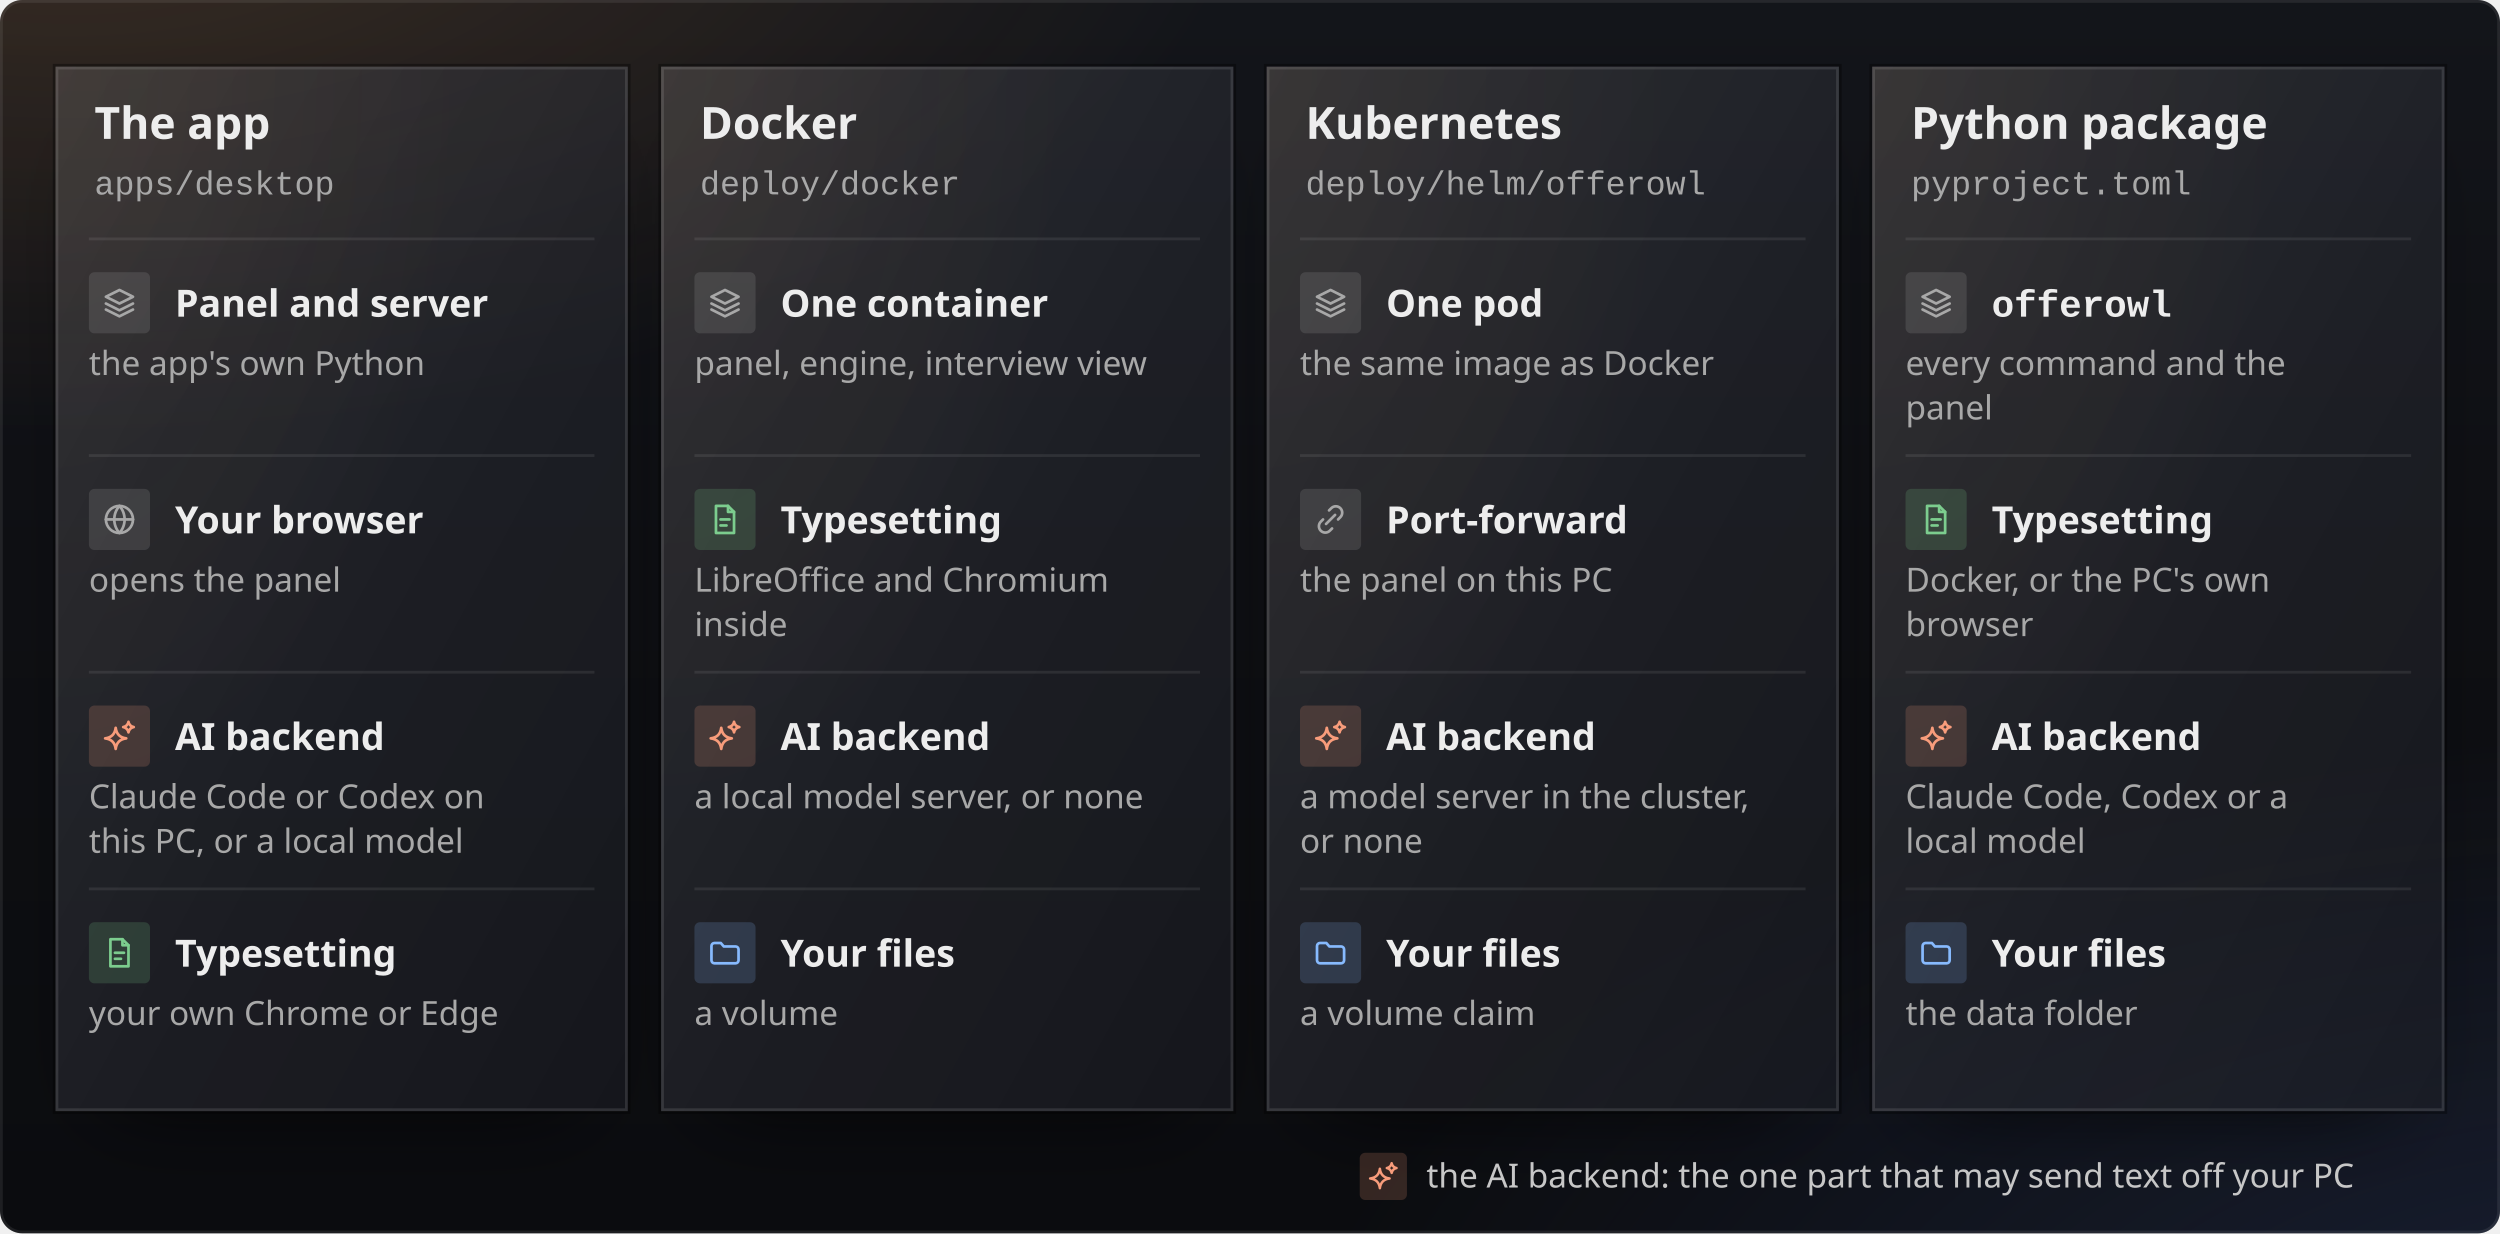
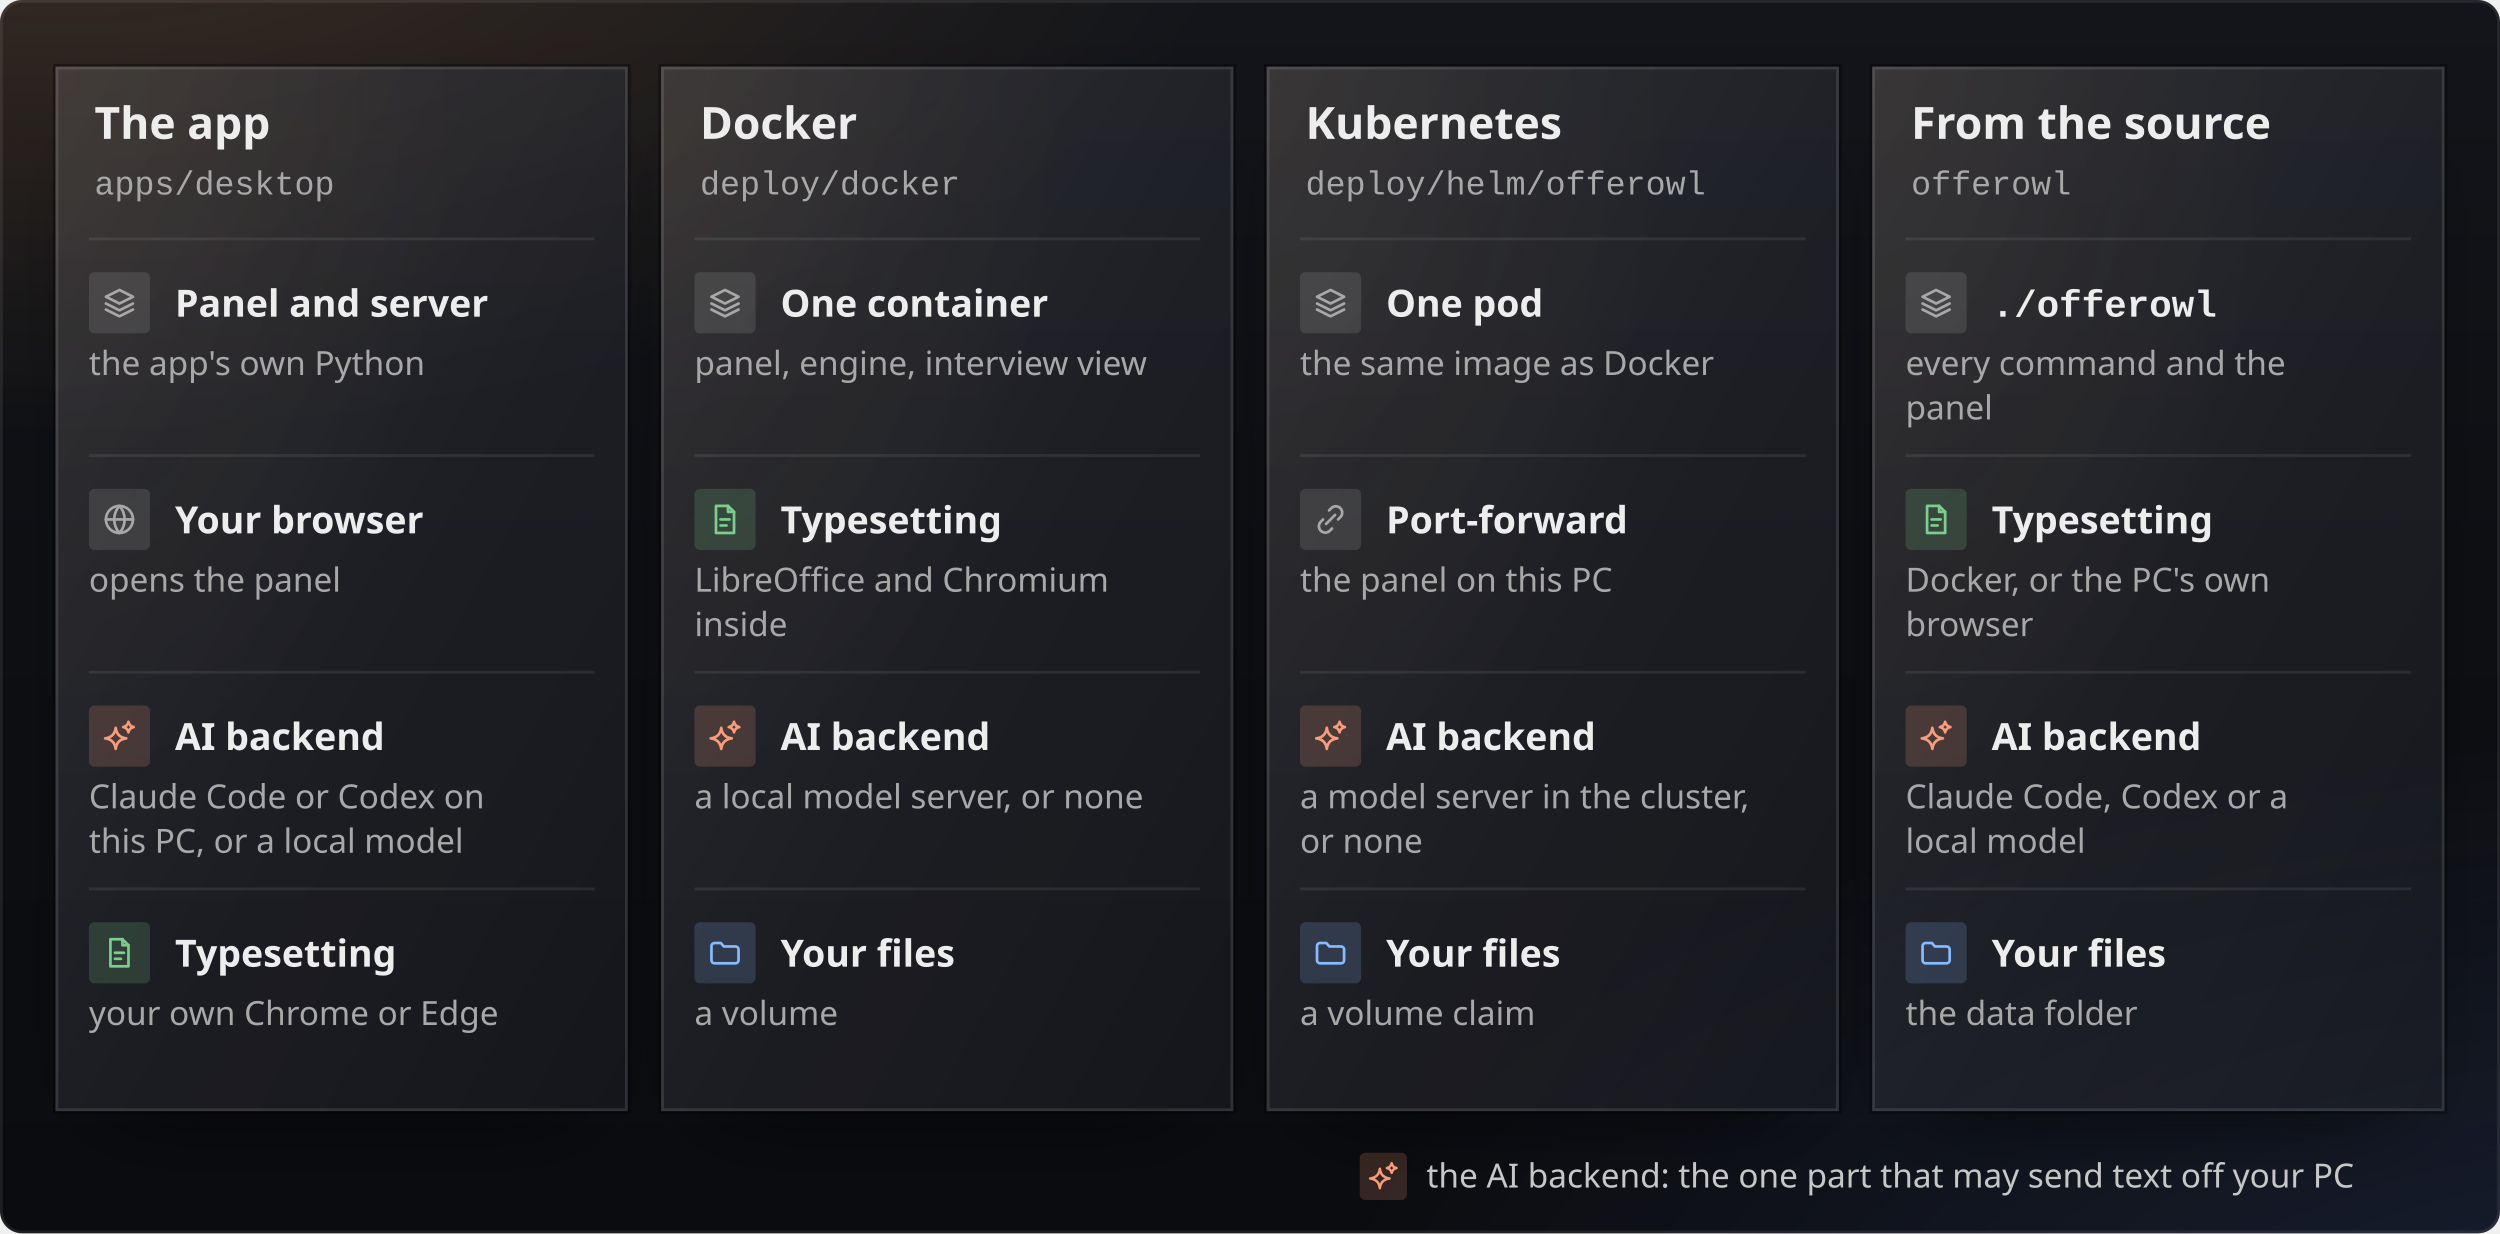
- <svg xmlns="http://www.w3.org/2000/svg" viewBox="0 0 900 444" width="900" height="444" font-family="Pretendard, -apple-system, BlinkMacSystemFont, 'Segoe UI', 'Noto Sans', Helvetica, Arial, sans-serif" role="img" aria-label="Four ways to run Offerowl. The app is one file that starts the panel and its server on your PC and typesets with the browser you already have. The container runs the panel, the engine, the interview view and the typesetting tools together, with a volume for your files. The Helm chart runs the same in one pod with a volume claim, reached by a port-forward. The Python package gives the offerowl command and the panel, and typesets with Docker or with the browser already on your PC">
+ <svg xmlns="http://www.w3.org/2000/svg" viewBox="0 0 900 444" width="900" height="444" font-family="Pretendard, -apple-system, BlinkMacSystemFont, 'Segoe UI', 'Noto Sans', Helvetica, Arial, sans-serif" role="img" aria-label="Four ways to run Offerowl. The app is one file that starts the panel and its server on your PC and typesets with the browser you already have. The container runs the panel, the engine, the interview view and the typesetting tools together, with a volume for your files. The Helm chart runs the same in one pod with a volume claim, reached by a port-forward. From the source, the launcher gives every command and the panel, and typesets with Docker or with the browser already on your PC">
  <defs>
    <linearGradient id="desk" x1="0" y1="0" x2="0" y2="1">
      <stop offset="0" stop-color="#13151a" />
      <stop offset=".46" stop-color="#0e0f13" />
      <stop offset="1" stop-color="#0b0c0f" />
    </linearGradient>
    <radialGradient id="lamp" cx=".03" cy="-.12" r=".74">
      <stop offset="0" stop-color="#ffa854" stop-opacity="0.17" />
      <stop offset=".64" stop-color="#ffa854" stop-opacity="0" />
    </radialGradient>
    <radialGradient id="shade" cx="1.06" cy="1.14" r=".88">
      <stop offset="0" stop-color="#4e6cbc" stop-opacity="0.22" />
      <stop offset=".62" stop-color="#4e6cbc" stop-opacity="0" />
    </radialGradient>
    <linearGradient id="sheen" x1="0" y1="0" x2="1" y2="1">
      <stop offset="0" stop-color="#ffffff" stop-opacity="0.09" />
      <stop offset=".55" stop-color="#ffffff" stop-opacity="0.03" />
      <stop offset="1" stop-color="#ffffff" stop-opacity="0" />
    </linearGradient>
    <radialGradient id="lampbox" cx="0" cy="0" r="1.3">
      <stop offset="0" stop-color="#ffb056" stop-opacity="0.055" />
      <stop offset=".55" stop-color="#ffb056" stop-opacity="0" />
    </radialGradient>
    <linearGradient id="rainbow" x1="0" y1="0" x2="1" y2=".18">
      <stop offset="0.000" stop-color="#ff4d6d" />
      <stop offset="0.143" stop-color="#ffb347" />
      <stop offset="0.286" stop-color="#f2e14c" />
      <stop offset="0.429" stop-color="#4cd97b" />
      <stop offset="0.571" stop-color="#4cc9f0" />
      <stop offset="0.714" stop-color="#7b61ff" />
      <stop offset="0.857" stop-color="#e84cf0" />
      <stop offset="1.000" stop-color="#ff4d6d" />
    </linearGradient>
    <filter id="soft" filterUnits="userSpaceOnUse" x="0" y="0" width="900" height="444">
      <feGaussianBlur stdDeviation="16" />
    </filter>
    <filter id="sheet" x="-20%" y="-20%" width="150%" height="170%">
      <feGaussianBlur in="SourceAlpha" stdDeviation="4" />
      <feOffset dx="3" dy="5" result="b" />
      <feFlood flood-color="#000000" flood-opacity="0.5" />
      <feComposite in2="b" operator="in" />
      <feMerge>
        <feMergeNode />
        <feMergeNode in="SourceGraphic" />
      </feMerge>
    </filter>
    <clipPath id="o1">
      <path clip-rule="evenodd" d="M-40,-40 H940 V484 H-40 Z M20.0,24.0 H226.0 V400.0 H20.0 Z" />
    </clipPath>
    <clipPath id="i1">
      <path d="M20.0,24.0 H226.0 V400.0 H20.0 Z" />
    </clipPath>
    <clipPath id="o2">
      <path clip-rule="evenodd" d="M-40,-40 H940 V484 H-40 Z M238.0,24.0 H444.0 V400.0 H238.0 Z" />
    </clipPath>
    <clipPath id="i2">
      <path d="M238.0,24.0 H444.0 V400.0 H238.0 Z" />
    </clipPath>
    <clipPath id="o3">
      <path clip-rule="evenodd" d="M-40,-40 H940 V484 H-40 Z M456.0,24.0 H662.0 V400.0 H456.0 Z" />
    </clipPath>
    <clipPath id="i3">
      <path d="M456.0,24.0 H662.0 V400.0 H456.0 Z" />
    </clipPath>
    <clipPath id="o4">
      <path clip-rule="evenodd" d="M-40,-40 H940 V484 H-40 Z M674.0,24.0 H880.0 V400.0 H674.0 Z" />
    </clipPath>
    <clipPath id="i4">
      <path d="M674.0,24.0 H880.0 V400.0 H674.0 Z" />
    </clipPath>
  </defs>
  <rect width="900" height="444" rx="8" fill="url(#desk)" />
  <rect width="900" height="444" rx="8" fill="url(#lamp)" />
  <rect width="900" height="444" rx="8" fill="url(#shade)" />
  <g clip-path="url(#o1)">
    <rect x="40.0" y="60.0" width="166.0" height="336.0" fill="#000000" fill-opacity="0.9" filter="url(#soft)" />
    <path d="M20.0,24.0 H226.0 V400.0 H20.0 Z" fill="none" stroke="#000000" stroke-opacity="0.35" stroke-width="2" />
  </g>
  <path d="M20.0,24.0 H226.0 V400.0 H20.0 Z" fill="#1e2028" fill-opacity="0.5" />
  <path d="M20.0,24.0 H226.0 V400.0 H20.0 Z" fill="url(#lampbox)" />
  <path d="M20.0,24.0 H226.0 V400.0 H20.0 Z" fill="url(#sheen)" />
  <path d="M20.0,24.0 H226.0 V400.0 H20.0 Z" fill="none" stroke="#ffffff" stroke-opacity="0.11" stroke-width="2" clip-path="url(#i1)" />
  <text x="34.0" y="50.0" font-size="16" font-weight="600" fill="#ededed" data-box="34.0,214.0">The app</text>
  <text x="34.0" y="70.0" font-size="12" font-family="ui-monospace, SFMono-Regular, 'SF Mono', Menlo, Consolas, 'Liberation Mono', monospace" class="m" fill="#a8a8a8" data-box="34.0,214.0">apps/desktop</text>
  <path d="M32.0,86.0 H214.0" fill="none" stroke="#ffffff" stroke-opacity="0.08" stroke-width="1" />
  <rect x="32.0" y="98.0" width="22.0" height="22.0" rx="2" fill="#a8a8a8" fill-opacity="0.18" />
  <g transform="translate(36.5,102.5) scale(0.5417)" fill="none" stroke="#a8a8a8" stroke-width="1.8" stroke-linecap="round" stroke-linejoin="round">
    <path d="M12 3.5 21 8l-9 4.5L3 8z" />
    <path d="m3 12.5 9 4.5 9-4.5M3 16.5 12 21l9-4.5" />
  </g>
  <text x="63.0" y="114.0" font-size="13.5" font-weight="600" fill="#ededed" data-box="63.0,214.0">Panel and server</text>
  <text x="32.0" y="135.0" font-size="12" fill="#a8a8a8" data-box="32.0,214.0">the app's own Python</text>
  <path d="M32.0,164.0 H214.0" fill="none" stroke="#ffffff" stroke-opacity="0.08" stroke-width="1" />
  <rect x="32.0" y="176.0" width="22.0" height="22.0" rx="2" fill="#a8a8a8" fill-opacity="0.18" />
  <g transform="translate(36.5,180.5) scale(0.5417)" fill="none" stroke="#a8a8a8" stroke-width="1.8" stroke-linecap="round" stroke-linejoin="round">
    <circle cx="12" cy="12" r="9" />
    <path d="M3 12h18M12 3a13.5 13.5 0 0 1 0 18M12 3a13.5 13.5 0 0 0 0 18" />
  </g>
  <text x="63.0" y="192.0" font-size="13.5" font-weight="600" fill="#ededed" data-box="63.0,214.0">Your browser</text>
  <text x="32.0" y="213.0" font-size="12" fill="#a8a8a8" data-box="32.0,214.0">opens the panel</text>
  <path d="M32.0,242.0 H214.0" fill="none" stroke="#ffffff" stroke-opacity="0.08" stroke-width="1" />
  <rect x="32.0" y="254.0" width="22.0" height="22.0" rx="2" fill="#f89c7b" fill-opacity="0.18" />
  <g transform="translate(36.5,258.5) scale(0.5417)" fill="none" stroke="#f89c7b" stroke-width="1.8" stroke-linecap="round" stroke-linejoin="round">
    <path d="M9.5 6.5c.55 4.2 2.8 6.45 7 7c-4.2.55-6.45 2.8-7 7c-.55-4.2-2.8-6.45-7-7c4.2-.55 6.45-2.8 7-7z" />
    <path d="M18 2.5c.35 1.85 1.65 3.15 3.5 3.5c-1.85.35-3.15 1.65-3.5 3.5c-.35-1.85-1.65-3.15-3.5-3.5c1.85-.35 3.15-1.65 3.5-3.5z" />
  </g>
  <text x="63.0" y="270.0" font-size="13.5" font-weight="600" fill="#ededed" data-box="63.0,214.0">AI backend</text>
  <text x="32.0" y="291.0" font-size="12" fill="#a8a8a8" data-box="32.0,214.0">Claude Code or Codex on</text>
  <text x="32.0" y="307.0" font-size="12" fill="#a8a8a8" data-box="32.0,214.0">this PC, or a local model</text>
  <path d="M32.0,320.0 H214.0" fill="none" stroke="#ffffff" stroke-opacity="0.08" stroke-width="1" />
  <rect x="32.0" y="332.0" width="22.0" height="22.0" rx="2" fill="#7ccd8e" fill-opacity="0.18" />
  <g transform="translate(36.5,336.5) scale(0.5417)" fill="none" stroke="#7ccd8e" stroke-width="1.8" stroke-linecap="round" stroke-linejoin="round">
    <path d="M6 3h8l4 4v14H6z" />
    <path d="M14 3v4h4M9 12h6M9 16h4" />
  </g>
  <text x="63.0" y="348.0" font-size="13.5" font-weight="600" fill="#ededed" data-box="63.0,214.0">Typesetting</text>
  <text x="32.0" y="369.0" font-size="12" fill="#a8a8a8" data-box="32.0,214.0">your own Chrome or Edge</text>
  <g clip-path="url(#o2)">
    <rect x="258.0" y="60.0" width="166.0" height="336.0" fill="#000000" fill-opacity="0.9" filter="url(#soft)" />
    <path d="M238.0,24.0 H444.0 V400.0 H238.0 Z" fill="none" stroke="#000000" stroke-opacity="0.35" stroke-width="2" />
  </g>
  <path d="M238.0,24.0 H444.0 V400.0 H238.0 Z" fill="#1e2028" fill-opacity="0.5" />
  <path d="M238.0,24.0 H444.0 V400.0 H238.0 Z" fill="url(#lampbox)" />
  <path d="M238.0,24.0 H444.0 V400.0 H238.0 Z" fill="url(#sheen)" />
  <path d="M238.0,24.0 H444.0 V400.0 H238.0 Z" fill="none" stroke="#ffffff" stroke-opacity="0.11" stroke-width="2" clip-path="url(#i2)" />
  <text x="252.0" y="50.0" font-size="16" font-weight="600" fill="#ededed" data-box="252.0,432.0">Docker</text>
  <text x="252.0" y="70.0" font-size="12" font-family="ui-monospace, SFMono-Regular, 'SF Mono', Menlo, Consolas, 'Liberation Mono', monospace" class="m" fill="#a8a8a8" data-box="252.0,432.0">deploy/docker</text>
  <path d="M250.0,86.0 H432.0" fill="none" stroke="#ffffff" stroke-opacity="0.08" stroke-width="1" />
  <rect x="250.0" y="98.0" width="22.0" height="22.0" rx="2" fill="#a8a8a8" fill-opacity="0.18" />
  <g transform="translate(254.5,102.5) scale(0.5417)" fill="none" stroke="#a8a8a8" stroke-width="1.8" stroke-linecap="round" stroke-linejoin="round">
    <path d="M12 3.5 21 8l-9 4.5L3 8z" />
    <path d="m3 12.5 9 4.5 9-4.5M3 16.5 12 21l9-4.5" />
  </g>
  <text x="281.0" y="114.0" font-size="13.5" font-weight="600" fill="#ededed" data-box="281.0,432.0">One container</text>
  <text x="250.0" y="135.0" font-size="12" fill="#a8a8a8" data-box="250.0,432.0">panel, engine, interview view</text>
  <path d="M250.0,164.0 H432.0" fill="none" stroke="#ffffff" stroke-opacity="0.08" stroke-width="1" />
  <rect x="250.0" y="176.0" width="22.0" height="22.0" rx="2" fill="#7ccd8e" fill-opacity="0.18" />
  <g transform="translate(254.5,180.5) scale(0.5417)" fill="none" stroke="#7ccd8e" stroke-width="1.8" stroke-linecap="round" stroke-linejoin="round">
    <path d="M6 3h8l4 4v14H6z" />
    <path d="M14 3v4h4M9 12h6M9 16h4" />
  </g>
  <text x="281.0" y="192.0" font-size="13.5" font-weight="600" fill="#ededed" data-box="281.0,432.0">Typesetting</text>
  <text x="250.0" y="213.0" font-size="12" fill="#a8a8a8" data-box="250.0,432.0">LibreOffice and Chromium</text>
  <text x="250.0" y="229.0" font-size="12" fill="#a8a8a8" data-box="250.0,432.0">inside</text>
  <path d="M250.0,242.0 H432.0" fill="none" stroke="#ffffff" stroke-opacity="0.08" stroke-width="1" />
  <rect x="250.0" y="254.0" width="22.0" height="22.0" rx="2" fill="#f89c7b" fill-opacity="0.18" />
  <g transform="translate(254.5,258.5) scale(0.5417)" fill="none" stroke="#f89c7b" stroke-width="1.8" stroke-linecap="round" stroke-linejoin="round">
    <path d="M9.5 6.5c.55 4.2 2.8 6.45 7 7c-4.2.55-6.45 2.8-7 7c-.55-4.2-2.8-6.45-7-7c4.2-.55 6.45-2.8 7-7z" />
    <path d="M18 2.5c.35 1.85 1.65 3.15 3.5 3.5c-1.85.35-3.15 1.65-3.5 3.5c-.35-1.85-1.65-3.15-3.5-3.5c1.85-.35 3.15-1.65 3.5-3.5z" />
  </g>
  <text x="281.0" y="270.0" font-size="13.5" font-weight="600" fill="#ededed" data-box="281.0,432.0">AI backend</text>
  <text x="250.0" y="291.0" font-size="12" fill="#a8a8a8" data-box="250.0,432.0">a local model server, or none</text>
  <path d="M250.0,320.0 H432.0" fill="none" stroke="#ffffff" stroke-opacity="0.08" stroke-width="1" />
  <rect x="250.0" y="332.0" width="22.0" height="22.0" rx="2" fill="#87bafe" fill-opacity="0.18" />
  <g transform="translate(254.5,336.5) scale(0.5417)" fill="none" stroke="#87bafe" stroke-width="1.8" stroke-linecap="round" stroke-linejoin="round">
    <path d="M3 7.5A2 2 0 0 1 5 5.5h4.2l2 2.3H19a2 2 0 0 1 2 2V17a2 2 0 0 1-2 2H5a2 2 0 0 1-2-2z" />
  </g>
  <text x="281.0" y="348.0" font-size="13.5" font-weight="600" fill="#ededed" data-box="281.0,432.0">Your files</text>
  <text x="250.0" y="369.0" font-size="12" fill="#a8a8a8" data-box="250.0,432.0">a volume</text>
  <g clip-path="url(#o3)">
    <rect x="476.0" y="60.0" width="166.0" height="336.0" fill="#000000" fill-opacity="0.9" filter="url(#soft)" />
    <path d="M456.0,24.0 H662.0 V400.0 H456.0 Z" fill="none" stroke="#000000" stroke-opacity="0.35" stroke-width="2" />
  </g>
  <path d="M456.0,24.0 H662.0 V400.0 H456.0 Z" fill="#1e2028" fill-opacity="0.5" />
  <path d="M456.0,24.0 H662.0 V400.0 H456.0 Z" fill="url(#lampbox)" />
  <path d="M456.0,24.0 H662.0 V400.0 H456.0 Z" fill="url(#sheen)" />
  <path d="M456.0,24.0 H662.0 V400.0 H456.0 Z" fill="none" stroke="#ffffff" stroke-opacity="0.11" stroke-width="2" clip-path="url(#i3)" />
  <text x="470.0" y="50.0" font-size="16" font-weight="600" fill="#ededed" data-box="470.0,650.0">Kubernetes</text>
  <text x="470.0" y="70.0" font-size="12" font-family="ui-monospace, SFMono-Regular, 'SF Mono', Menlo, Consolas, 'Liberation Mono', monospace" class="m" fill="#a8a8a8" data-box="470.0,650.0">deploy/helm/offerowl</text>
  <path d="M468.0,86.0 H650.0" fill="none" stroke="#ffffff" stroke-opacity="0.08" stroke-width="1" />
  <rect x="468.0" y="98.0" width="22.0" height="22.0" rx="2" fill="#a8a8a8" fill-opacity="0.18" />
  <g transform="translate(472.5,102.5) scale(0.5417)" fill="none" stroke="#a8a8a8" stroke-width="1.8" stroke-linecap="round" stroke-linejoin="round">
    <path d="M12 3.5 21 8l-9 4.5L3 8z" />
    <path d="m3 12.5 9 4.5 9-4.5M3 16.5 12 21l9-4.5" />
  </g>
  <text x="499.0" y="114.0" font-size="13.5" font-weight="600" fill="#ededed" data-box="499.0,650.0">One pod</text>
  <text x="468.0" y="135.0" font-size="12" fill="#a8a8a8" data-box="468.0,650.0">the same image as Docker</text>
  <path d="M468.0,164.0 H650.0" fill="none" stroke="#ffffff" stroke-opacity="0.08" stroke-width="1" />
  <rect x="468.0" y="176.0" width="22.0" height="22.0" rx="2" fill="#a8a8a8" fill-opacity="0.18" />
  <g transform="translate(472.5,180.5) scale(0.5417)" fill="none" stroke="#a8a8a8" stroke-width="1.8" stroke-linecap="round" stroke-linejoin="round">
    <path d="M9 15l6-6" />
    <path d="M11 6l1.5-1.5a4.2 4.2 0 0 1 6 6L17 12" />
    <path d="M13 18l-1.5 1.5a4.2 4.2 0 0 1-6-6L7 12" />
  </g>
  <text x="499.0" y="192.0" font-size="13.5" font-weight="600" fill="#ededed" data-box="499.0,650.0">Port-forward</text>
  <text x="468.0" y="213.0" font-size="12" fill="#a8a8a8" data-box="468.0,650.0">the panel on this PC</text>
  <path d="M468.0,242.0 H650.0" fill="none" stroke="#ffffff" stroke-opacity="0.08" stroke-width="1" />
  <rect x="468.0" y="254.0" width="22.0" height="22.0" rx="2" fill="#f89c7b" fill-opacity="0.18" />
  <g transform="translate(472.5,258.5) scale(0.5417)" fill="none" stroke="#f89c7b" stroke-width="1.8" stroke-linecap="round" stroke-linejoin="round">
    <path d="M9.5 6.5c.55 4.2 2.8 6.45 7 7c-4.2.55-6.45 2.8-7 7c-.55-4.2-2.8-6.45-7-7c4.2-.55 6.45-2.8 7-7z" />
    <path d="M18 2.5c.35 1.85 1.65 3.15 3.5 3.5c-1.85.35-3.15 1.65-3.5 3.5c-.35-1.85-1.65-3.15-3.5-3.5c1.85-.35 3.15-1.65 3.5-3.5z" />
  </g>
  <text x="499.0" y="270.0" font-size="13.5" font-weight="600" fill="#ededed" data-box="499.0,650.0">AI backend</text>
  <text x="468.0" y="291.0" font-size="12" fill="#a8a8a8" data-box="468.0,650.0">a model server in the cluster,</text>
  <text x="468.0" y="307.0" font-size="12" fill="#a8a8a8" data-box="468.0,650.0">or none</text>
  <path d="M468.0,320.0 H650.0" fill="none" stroke="#ffffff" stroke-opacity="0.08" stroke-width="1" />
  <rect x="468.0" y="332.0" width="22.0" height="22.0" rx="2" fill="#87bafe" fill-opacity="0.18" />
  <g transform="translate(472.5,336.5) scale(0.5417)" fill="none" stroke="#87bafe" stroke-width="1.8" stroke-linecap="round" stroke-linejoin="round">
    <path d="M3 7.5A2 2 0 0 1 5 5.5h4.2l2 2.3H19a2 2 0 0 1 2 2V17a2 2 0 0 1-2 2H5a2 2 0 0 1-2-2z" />
  </g>
  <text x="499.0" y="348.0" font-size="13.5" font-weight="600" fill="#ededed" data-box="499.0,650.0">Your files</text>
  <text x="468.0" y="369.0" font-size="12" fill="#a8a8a8" data-box="468.0,650.0">a volume claim</text>
  <g clip-path="url(#o4)">
    <rect x="694.0" y="60.0" width="166.0" height="336.0" fill="#000000" fill-opacity="0.9" filter="url(#soft)" />
    <path d="M674.0,24.0 H880.0 V400.0 H674.0 Z" fill="none" stroke="#000000" stroke-opacity="0.35" stroke-width="2" />
  </g>
  <path d="M674.0,24.0 H880.0 V400.0 H674.0 Z" fill="#1e2028" fill-opacity="0.5" />
  <path d="M674.0,24.0 H880.0 V400.0 H674.0 Z" fill="url(#lampbox)" />
  <path d="M674.0,24.0 H880.0 V400.0 H674.0 Z" fill="url(#sheen)" />
  <path d="M674.0,24.0 H880.0 V400.0 H674.0 Z" fill="none" stroke="#ffffff" stroke-opacity="0.11" stroke-width="2" clip-path="url(#i4)" />
-   <text x="688.0" y="50.0" font-size="16" font-weight="600" fill="#ededed" data-box="688.0,868.0">Python package</text>
-   <text x="688.0" y="70.0" font-size="12" font-family="ui-monospace, SFMono-Regular, 'SF Mono', Menlo, Consolas, 'Liberation Mono', monospace" class="m" fill="#a8a8a8" data-box="688.0,868.0">pyproject.toml</text>
+   <text x="688.0" y="50.0" font-size="16" font-weight="600" fill="#ededed" data-box="688.0,868.0">From the source</text>
+   <text x="688.0" y="70.0" font-size="12" font-family="ui-monospace, SFMono-Regular, 'SF Mono', Menlo, Consolas, 'Liberation Mono', monospace" class="m" fill="#a8a8a8" data-box="688.0,868.0">offerowl</text>
  <path d="M686.0,86.0 H868.0" fill="none" stroke="#ffffff" stroke-opacity="0.08" stroke-width="1" />
  <rect x="686.0" y="98.0" width="22.0" height="22.0" rx="2" fill="#a8a8a8" fill-opacity="0.18" />
  <g transform="translate(690.5,102.5) scale(0.5417)" fill="none" stroke="#a8a8a8" stroke-width="1.8" stroke-linecap="round" stroke-linejoin="round">
    <path d="M12 3.5 21 8l-9 4.5L3 8z" />
    <path d="m3 12.5 9 4.5 9-4.5M3 16.5 12 21l9-4.5" />
  </g>
-   <text x="717.0" y="114.0" font-size="13.5" font-weight="600" font-family="ui-monospace, SFMono-Regular, 'SF Mono', Menlo, Consolas, 'Liberation Mono', monospace" class="m" fill="#ededed" data-box="717.0,868.0">offerowl</text>
+   <text x="717.0" y="114.0" font-size="13.5" font-weight="600" font-family="ui-monospace, SFMono-Regular, 'SF Mono', Menlo, Consolas, 'Liberation Mono', monospace" class="m" fill="#ededed" data-box="717.0,868.0">./offerowl</text>
  <text x="686.0" y="135.0" font-size="12" fill="#a8a8a8" data-box="686.0,868.0">every command and the</text>
  <text x="686.0" y="151.0" font-size="12" fill="#a8a8a8" data-box="686.0,868.0">panel</text>
  <path d="M686.0,164.0 H868.0" fill="none" stroke="#ffffff" stroke-opacity="0.08" stroke-width="1" />
  <rect x="686.0" y="176.0" width="22.0" height="22.0" rx="2" fill="#7ccd8e" fill-opacity="0.18" />
  <g transform="translate(690.5,180.5) scale(0.5417)" fill="none" stroke="#7ccd8e" stroke-width="1.8" stroke-linecap="round" stroke-linejoin="round">
    <path d="M6 3h8l4 4v14H6z" />
    <path d="M14 3v4h4M9 12h6M9 16h4" />
  </g>
  <text x="717.0" y="192.0" font-size="13.5" font-weight="600" fill="#ededed" data-box="717.0,868.0">Typesetting</text>
  <text x="686.0" y="213.0" font-size="12" fill="#a8a8a8" data-box="686.0,868.0">Docker, or the PC's own</text>
  <text x="686.0" y="229.0" font-size="12" fill="#a8a8a8" data-box="686.0,868.0">browser</text>
  <path d="M686.0,242.0 H868.0" fill="none" stroke="#ffffff" stroke-opacity="0.08" stroke-width="1" />
  <rect x="686.0" y="254.0" width="22.0" height="22.0" rx="2" fill="#f89c7b" fill-opacity="0.18" />
  <g transform="translate(690.5,258.5) scale(0.5417)" fill="none" stroke="#f89c7b" stroke-width="1.8" stroke-linecap="round" stroke-linejoin="round">
    <path d="M9.5 6.5c.55 4.2 2.8 6.45 7 7c-4.2.55-6.45 2.8-7 7c-.55-4.2-2.8-6.45-7-7c4.2-.55 6.45-2.8 7-7z" />
    <path d="M18 2.5c.35 1.85 1.65 3.15 3.5 3.5c-1.85.35-3.15 1.65-3.5 3.5c-.35-1.85-1.65-3.15-3.5-3.5c1.85-.35 3.15-1.65 3.5-3.5z" />
  </g>
  <text x="717.0" y="270.0" font-size="13.5" font-weight="600" fill="#ededed" data-box="717.0,868.0">AI backend</text>
  <text x="686.0" y="291.0" font-size="12" fill="#a8a8a8" data-box="686.0,868.0">Claude Code, Codex or a</text>
  <text x="686.0" y="307.0" font-size="12" fill="#a8a8a8" data-box="686.0,868.0">local model</text>
  <path d="M686.0,320.0 H868.0" fill="none" stroke="#ffffff" stroke-opacity="0.08" stroke-width="1" />
  <rect x="686.0" y="332.0" width="22.0" height="22.0" rx="2" fill="#87bafe" fill-opacity="0.18" />
  <g transform="translate(690.5,336.5) scale(0.5417)" fill="none" stroke="#87bafe" stroke-width="1.8" stroke-linecap="round" stroke-linejoin="round">
    <path d="M3 7.5A2 2 0 0 1 5 5.5h4.2l2 2.3H19a2 2 0 0 1 2 2V17a2 2 0 0 1-2 2H5a2 2 0 0 1-2-2z" />
  </g>
  <text x="717.0" y="348.0" font-size="13.5" font-weight="600" fill="#ededed" data-box="717.0,868.0">Your files</text>
  <text x="686.0" y="369.0" font-size="12" fill="#a8a8a8" data-box="686.0,868.0">the data folder</text>
  <rect x="489.5" y="415.0" width="17.0" height="17.0" rx="2" fill="#f89c7b" fill-opacity="0.18" />
  <g transform="translate(492.0,417.5) scale(0.5)" fill="none" stroke="#f89c7b" stroke-width="1.8" stroke-linecap="round" stroke-linejoin="round">
    <path d="M9.5 6.5c.55 4.2 2.8 6.45 7 7c-4.2.55-6.45 2.8-7 7c-.55-4.2-2.8-6.45-7-7c4.2-.55 6.45-2.8 7-7z" />
    <path d="M18 2.5c.35 1.85 1.65 3.15 3.5 3.5c-1.85.35-3.15 1.65-3.5 3.5c-.35-1.85-1.65-3.15-3.5-3.5c1.85-.35 3.15-1.65 3.5-3.5z" />
  </g>
  <text x="513.5" y="427.5" font-size="12" fill="#c7c7c7" data-box="513.5,880.0">the AI backend: the one part that may send text off your PC</text>
  <rect x=".5" y=".5" width="899" height="443" rx="7.5" fill="none" stroke="#ffffff" stroke-opacity="0.08" stroke-width="1" />
</svg>
